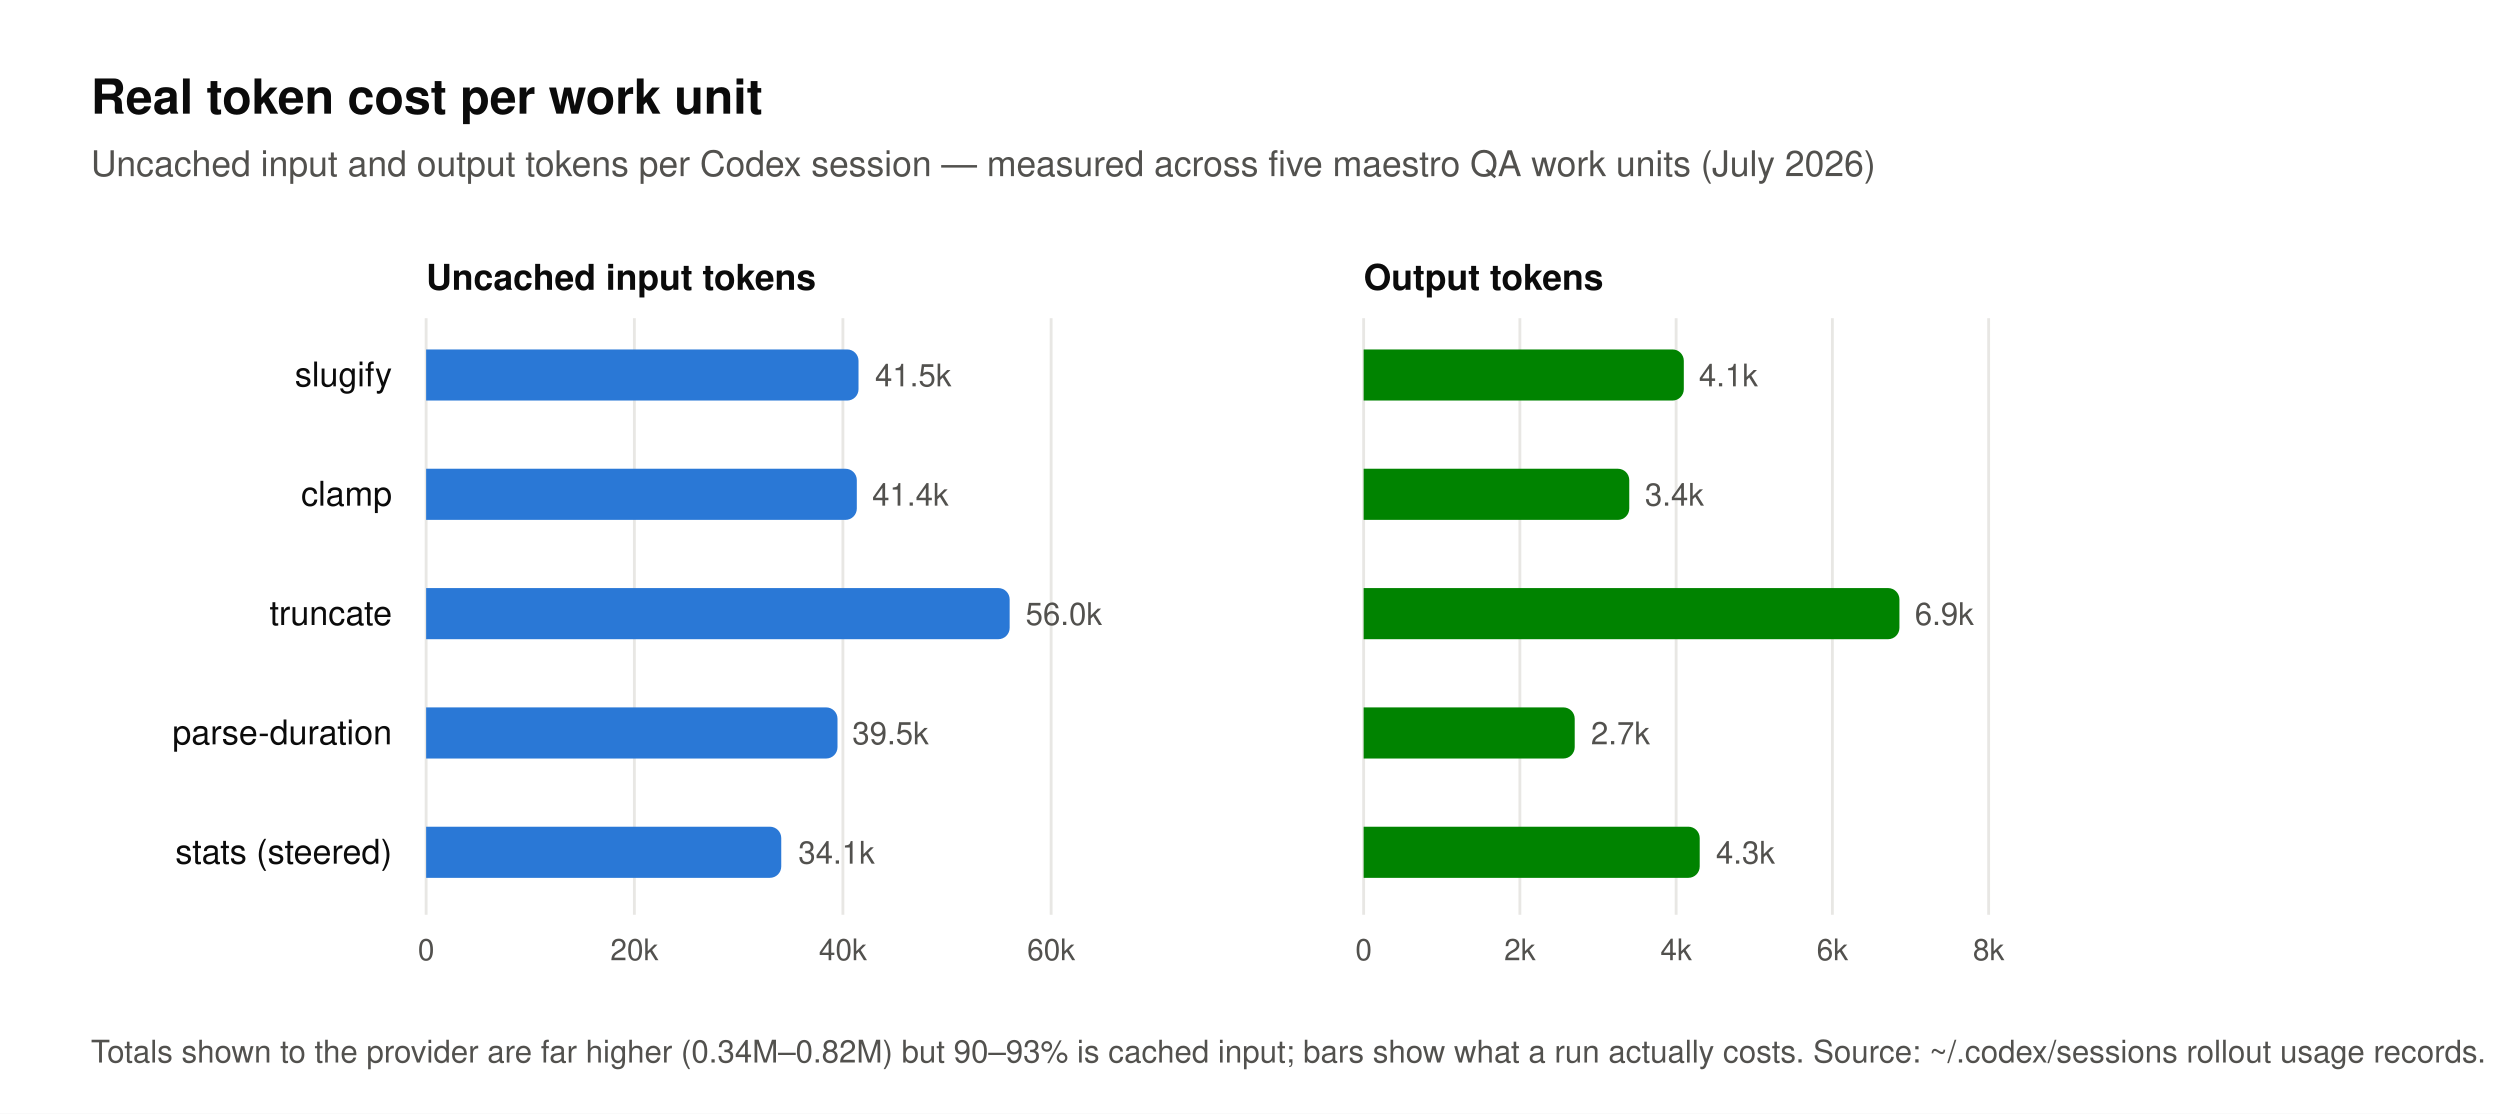
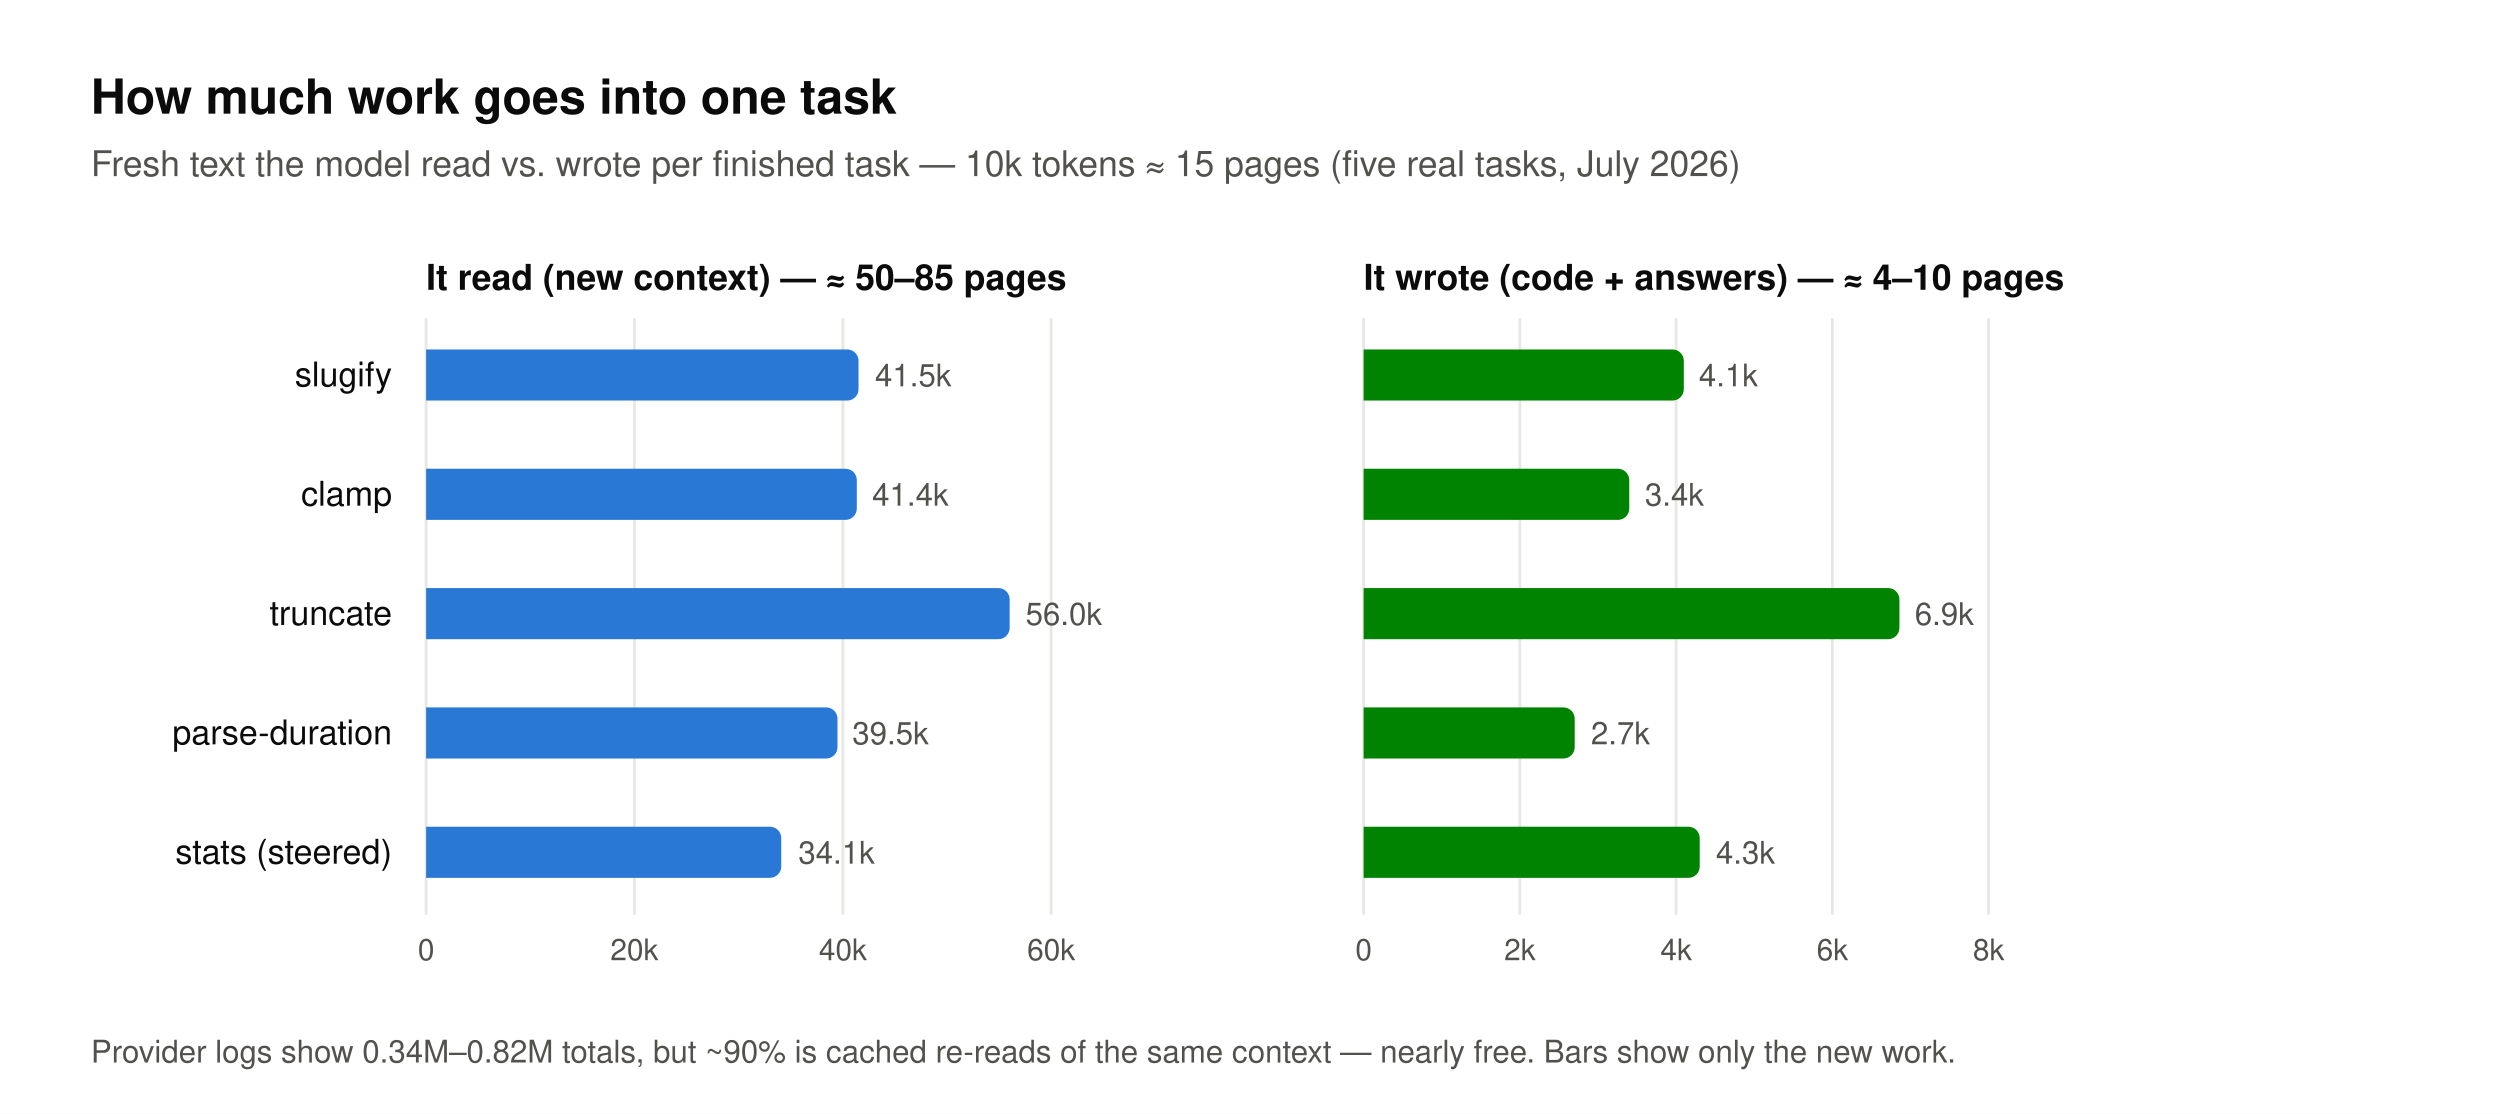
<svg xmlns="http://www.w3.org/2000/svg" width="880" height="392" viewBox="0 0 880 392" font-family="Helvetica, Arial, sans-serif">
  <rect width="880" height="392" fill="#ffffff" />
-   <text x="32" y="40" font-size="17" font-weight="600" fill="#0b0b0b">Real token cost per work unit</text>
-   <text x="32" y="62" font-size="12.5" fill="#52514e">Uncached input and output tokens per Codex session — measured across five maestro QA work units (July 2026)</text>
-   <text x="150" y="102" font-size="12.5" font-weight="600" fill="#0b0b0b">Uncached input tokens</text>
+   <text x="32" y="40" font-size="17" font-weight="600" fill="#0b0b0b">How much work goes into one task</text>
+   <text x="32" y="62" font-size="12.5" fill="#52514e">Fresh text the model read vs. wrote per finished task — 10k tokens ≈ 15 pages (five real tasks, July 2026)</text>
+   <text x="150" y="102" font-size="12.5" font-weight="600" fill="#0b0b0b">It read (new context) — ≈ 50–85 pages</text>
  <g stroke="#e8e7e4" stroke-width="1">
    <line x1="150" y1="112" x2="150" y2="322" />
    <line x1="223.3" y1="112" x2="223.3" y2="322" />
    <line x1="296.7" y1="112" x2="296.7" y2="322" />
    <line x1="370" y1="112" x2="370" y2="322" />
  </g>
  <g font-size="10.5" fill="#52514e" text-anchor="middle">
    <text x="150" y="338">0</text>
    <text x="223.3" y="338">20k</text>
    <text x="296.7" y="338">40k</text>
    <text x="370" y="338">60k</text>
  </g>
  <g font-size="12" fill="#0b0b0b" text-anchor="end">
    <text x="138" y="136">slugify</text>
    <text x="138" y="178">clamp</text>
    <text x="138" y="220">truncate</text>
    <text x="138" y="262">parse-duration</text>
    <text x="138" y="304">stats (steered)</text>
  </g>
  <g fill="#2a78d6">
    <path d="M150 123 h148.2 a4 4 0 0 1 4 4 v10 a4 4 0 0 1 -4 4 h-148.2 z" />
    <path d="M150 165 h147.6 a4 4 0 0 1 4 4 v10 a4 4 0 0 1 -4 4 h-147.6 z" />
    <path d="M150 207 h201.4 a4 4 0 0 1 4 4 v10 a4 4 0 0 1 -4 4 h-201.4 z" />
    <path d="M150 249 h140.8 a4 4 0 0 1 4 4 v10 a4 4 0 0 1 -4 4 h-140.8 z" />
    <path d="M150 291 h121.0 a4 4 0 0 1 4 4 v10 a4 4 0 0 1 -4 4 h-121.0 z" />
  </g>
  <g font-size="11" fill="#52514e">
    <text x="308" y="136">41.5k</text>
    <text x="307" y="178">41.4k</text>
    <text x="361" y="220">56.0k</text>
    <text x="300" y="262">39.5k</text>
    <text x="281" y="304">34.1k</text>
  </g>
-   <text x="480" y="102" font-size="12.5" font-weight="600" fill="#0b0b0b">Output tokens</text>
+   <text x="480" y="102" font-size="12.5" font-weight="600" fill="#0b0b0b">It wrote (code + answers) — ≈ 4–10 pages</text>
  <g stroke="#e8e7e4" stroke-width="1">
    <line x1="480" y1="112" x2="480" y2="322" />
    <line x1="535" y1="112" x2="535" y2="322" />
    <line x1="590" y1="112" x2="590" y2="322" />
    <line x1="645" y1="112" x2="645" y2="322" />
    <line x1="700" y1="112" x2="700" y2="322" />
  </g>
  <g font-size="10.5" fill="#52514e" text-anchor="middle">
    <text x="480" y="338">0</text>
    <text x="535" y="338">2k</text>
    <text x="590" y="338">4k</text>
    <text x="645" y="338">6k</text>
    <text x="700" y="338">8k</text>
  </g>
  <g fill="#008300">
    <path d="M480 123 h108.7 a4 4 0 0 1 4 4 v10 a4 4 0 0 1 -4 4 h-108.7 z" />
    <path d="M480 165 h89.5 a4 4 0 0 1 4 4 v10 a4 4 0 0 1 -4 4 h-89.5 z" />
    <path d="M480 207 h184.6 a4 4 0 0 1 4 4 v10 a4 4 0 0 1 -4 4 h-184.6 z" />
    <path d="M480 249 h70.3 a4 4 0 0 1 4 4 v10 a4 4 0 0 1 -4 4 h-70.3 z" />
    <path d="M480 291 h114.3 a4 4 0 0 1 4 4 v10 a4 4 0 0 1 -4 4 h-114.3 z" />
  </g>
  <g font-size="11" fill="#52514e">
    <text x="598" y="136">4.1k</text>
    <text x="579" y="178">3.4k</text>
    <text x="674" y="220">6.9k</text>
    <text x="560" y="262">2.7k</text>
    <text x="604" y="304">4.3k</text>
  </g>
-   <text x="32" y="374" font-size="11" fill="#52514e">Totals shown to the provider are far higher (0.34M–0.82M) but 90–93% is cached input; bars show what a run actually costs. Source: ~/.codex/sessions rollout usage records.</text>
+   <text x="32" y="374" font-size="11" fill="#52514e">Provider logs show 0.34M–0.82M totals, but ~90% is cached re-reads of the same context — nearly free. Bars show only the new work.</text>
</svg>
